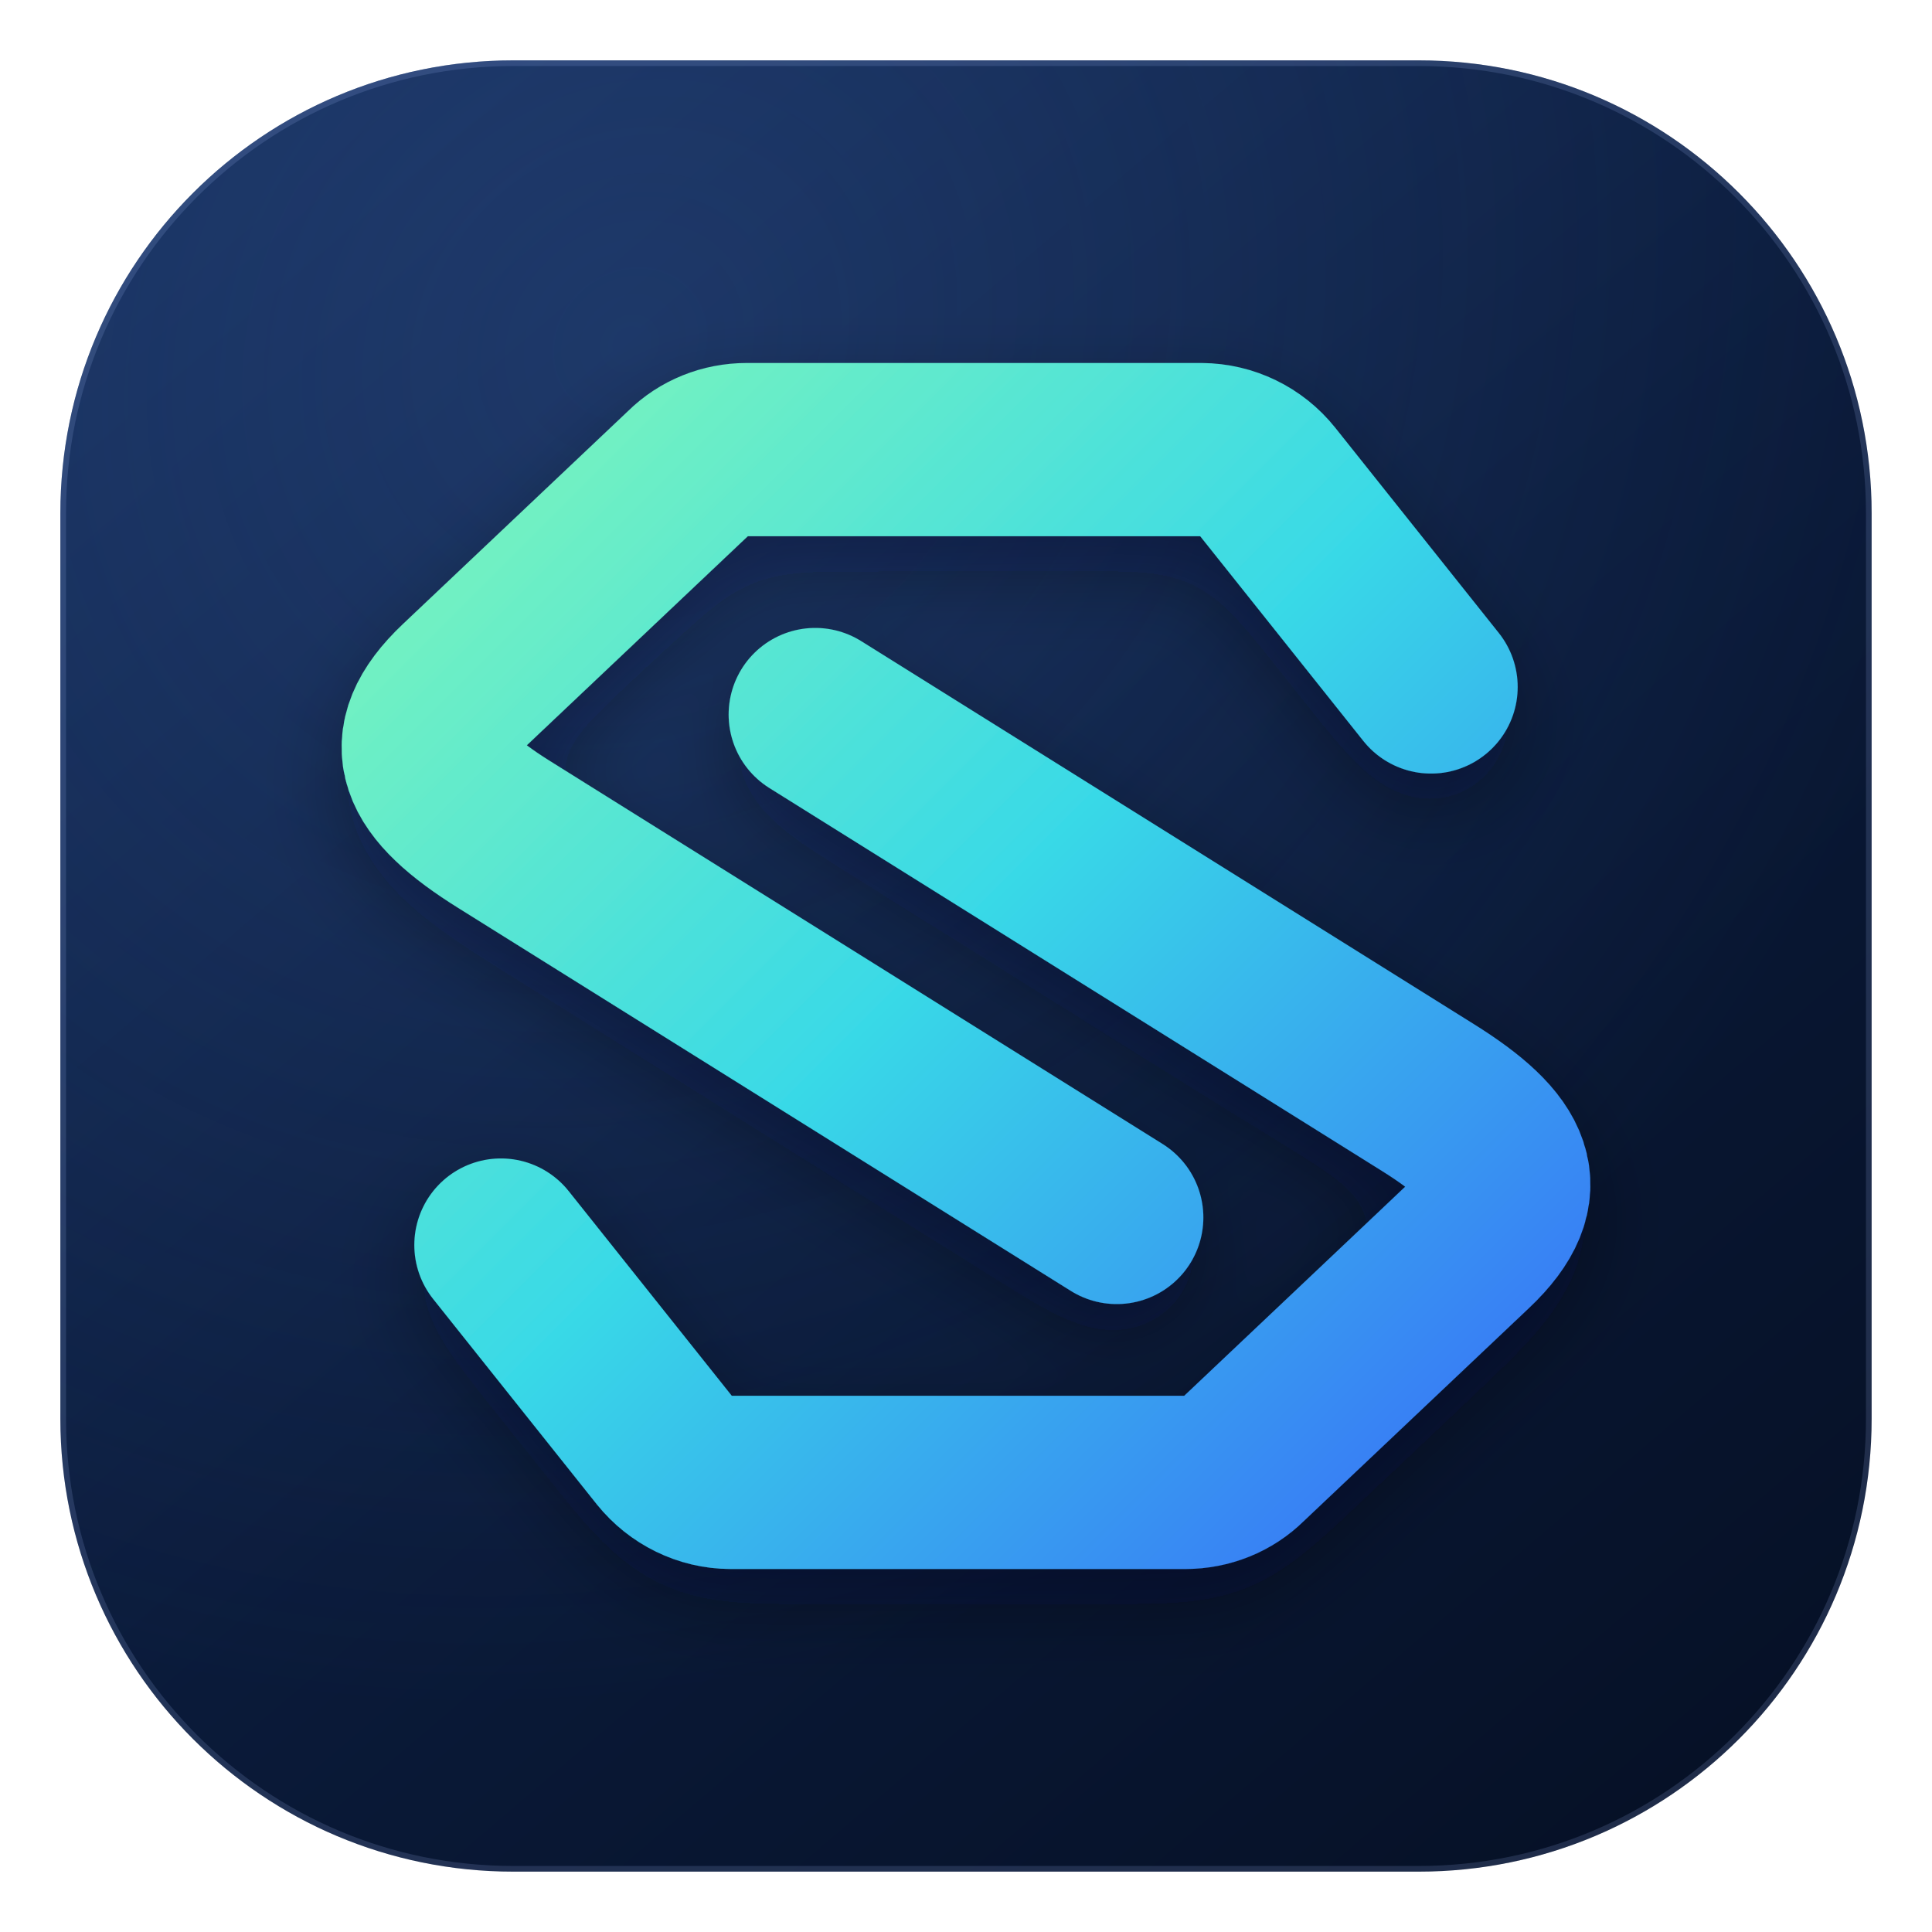
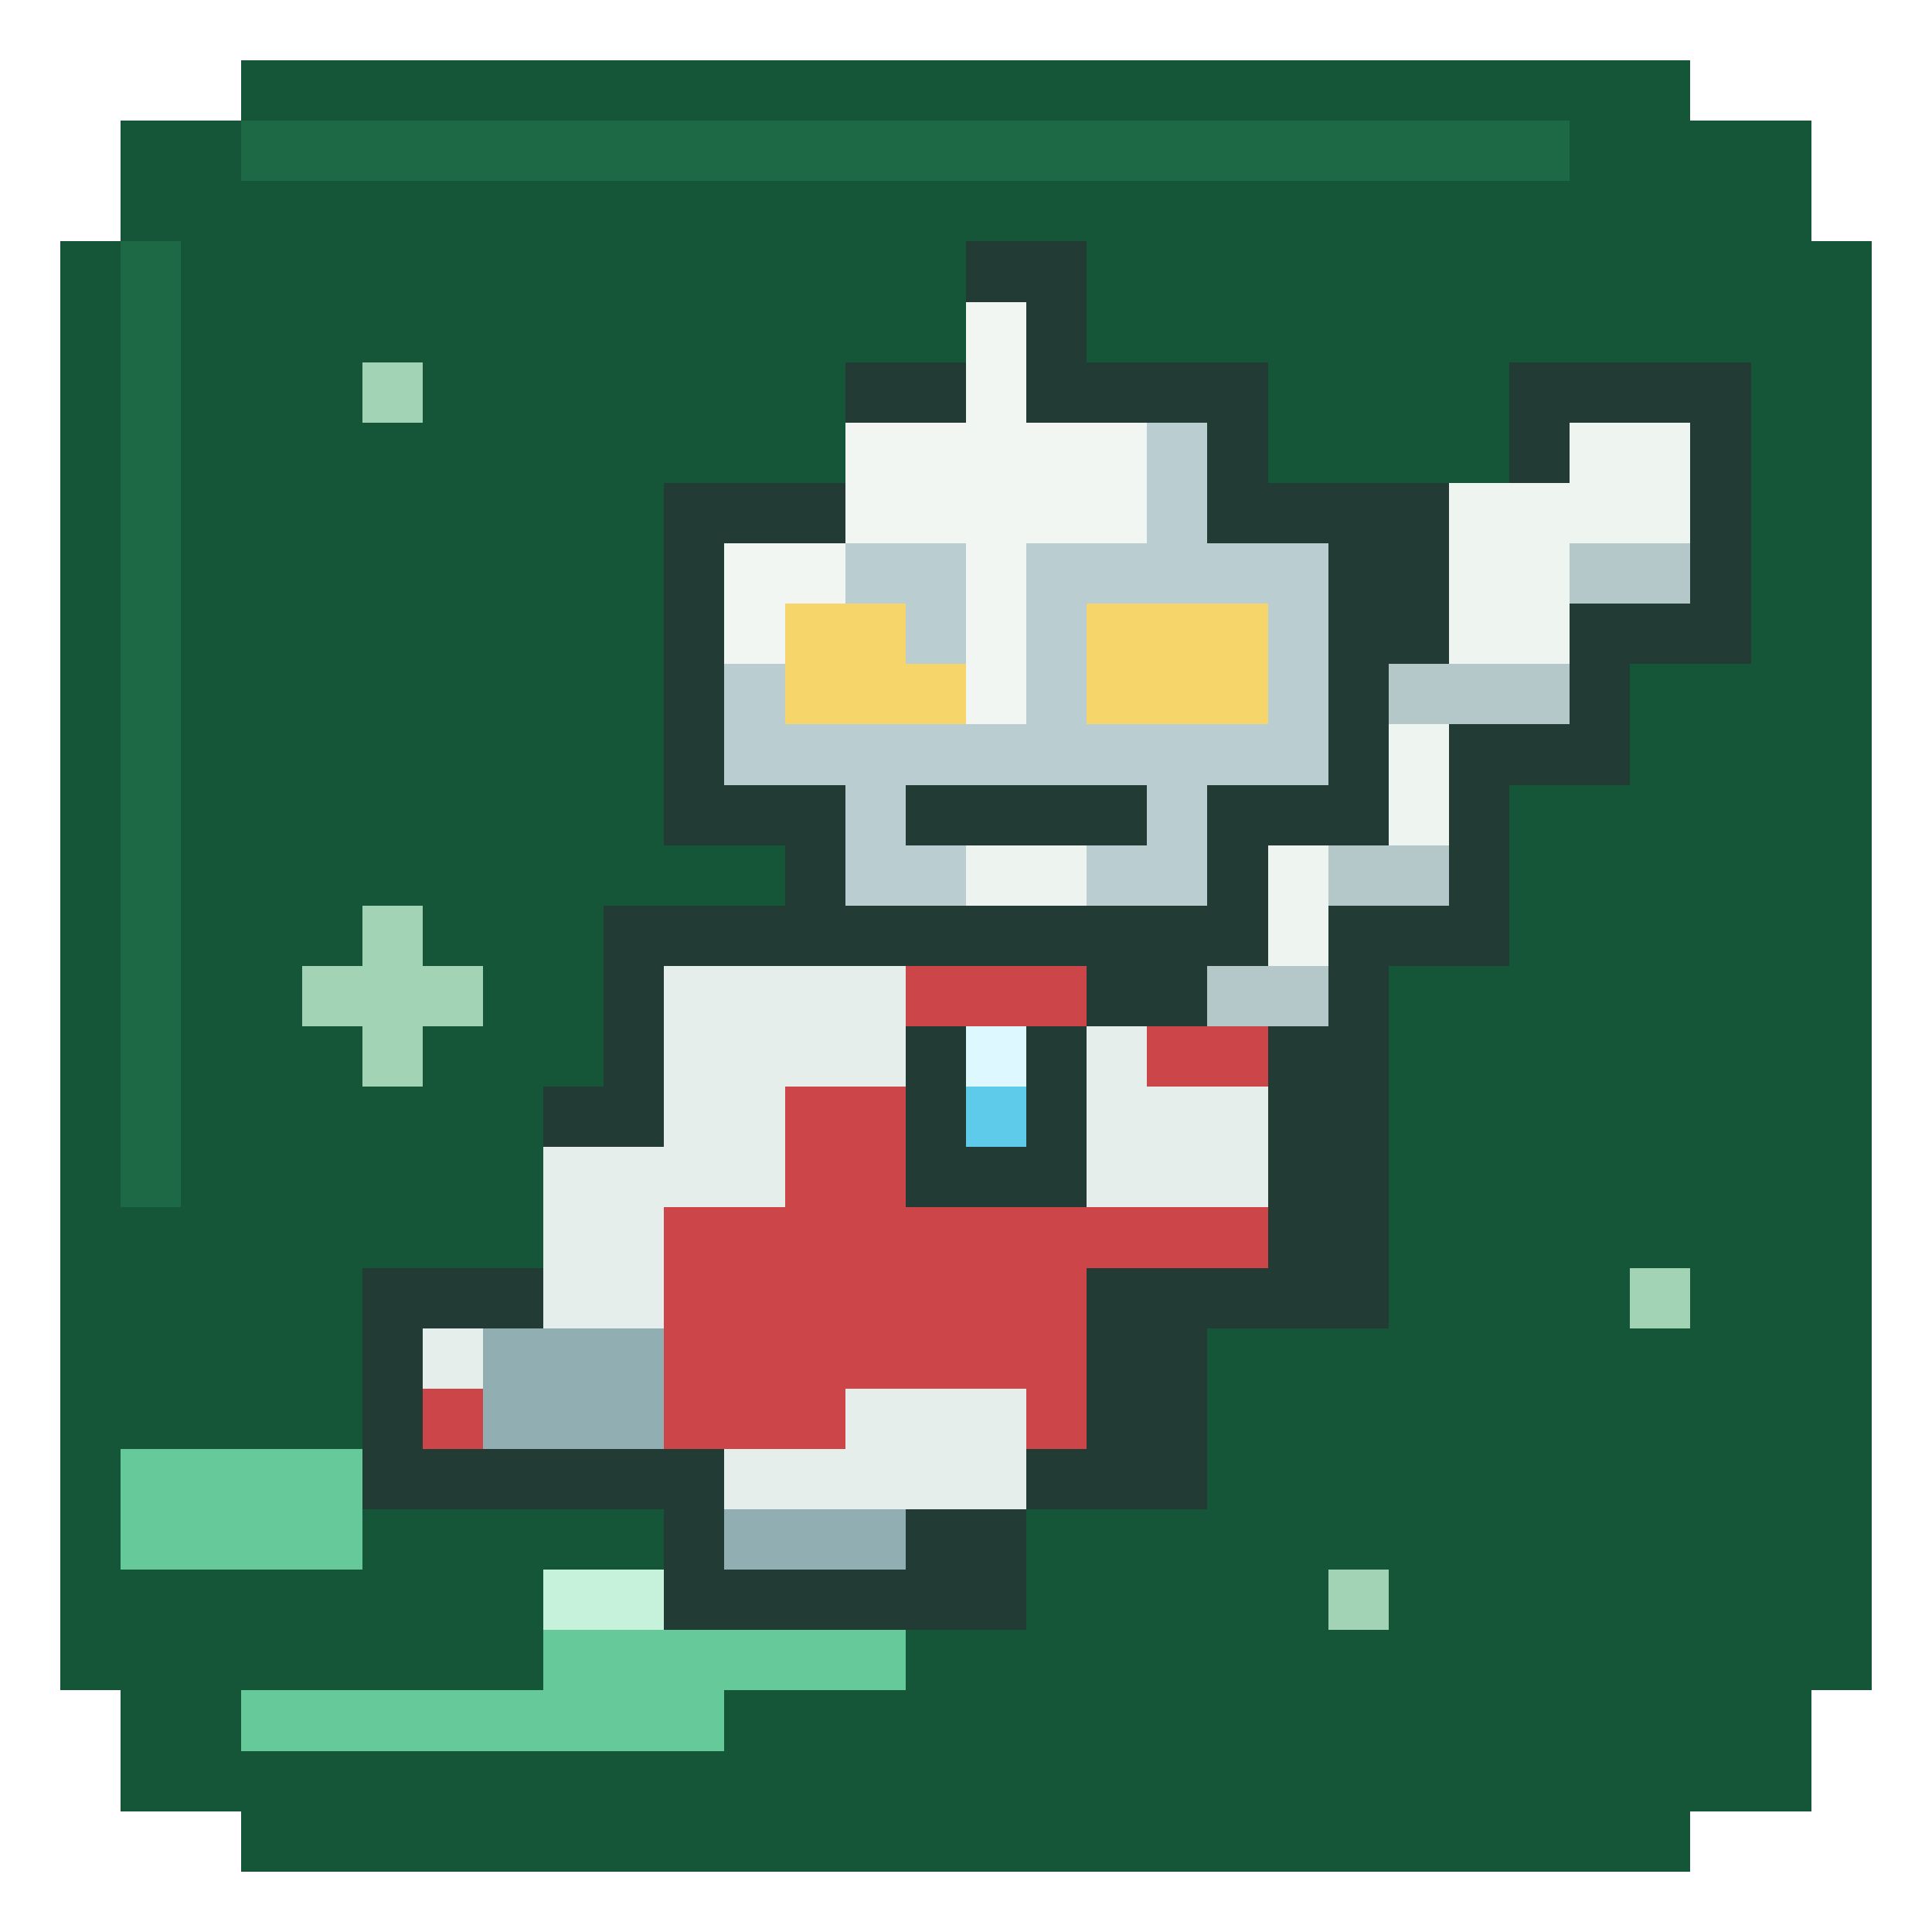
- <svg xmlns="http://www.w3.org/2000/svg" viewBox="0 0 512 512" role="img" aria-labelledby="title desc">
-   <defs>
-     <linearGradient id="s2a-bg" x1="72" y1="44" x2="442" y2="478" gradientUnits="userSpaceOnUse">
-       <stop stop-color="#142B56" />
-       <stop offset=".52" stop-color="#0A1A39" />
-       <stop offset="1" stop-color="#061127" />
-     </linearGradient>
-     <radialGradient id="s2a-ambient" cx="0" cy="0" r="1" gradientUnits="userSpaceOnUse" gradientTransform="translate(168 92) rotate(51) scale(342 382)">
-       <stop stop-color="#3E68B0" stop-opacity=".28" />
-       <stop offset="1" stop-color="#3E68B0" stop-opacity="0" />
-     </radialGradient>
-     <linearGradient id="s2a-brand" x1="4" y1="4" x2="20" y2="20" gradientUnits="userSpaceOnUse">
-       <stop stop-color="#79F4BD" />
-       <stop offset=".48" stop-color="#39D9E7" />
-       <stop offset="1" stop-color="#3875F6" />
-     </linearGradient>
-     <filter id="s2a-shadow" x="-25%" y="-25%" width="150%" height="165%" color-interpolation-filters="sRGB">
-       <feDropShadow dx="0" dy=".55" stdDeviation=".65" flood-color="#020817" flood-opacity=".34" />
-     </filter>
-   </defs>
-   <rect x="16" y="16" width="480" height="480" rx="120" fill="url(#s2a-bg)" />
-   <rect x="16" y="16" width="480" height="480" rx="120" fill="url(#s2a-ambient)" />
-   <rect x="16.75" y="16.75" width="478.5" height="478.5" rx="119.25" fill="none" stroke="#A5BFFF" stroke-opacity=".16" stroke-width="1.5" />
-   <g transform="translate(52 52) scale(17)" fill="none" stroke="url(#s2a-brand)" stroke-linecap="round" stroke-linejoin="round" stroke-width="2.7" filter="url(#s2a-shadow)">
-     <path d="m19.25 7.65-2.55-3.2a1.33 1.33 0 0 0-1.03-.5H8.58c-.34 0-.67.13-.91.37L4.15 7.65c-.93.88-.6 1.52.65 2.3l9.55 5.97" />
-     <path d="m4.75 16.35 2.55 3.2c.25.31.63.5 1.03.5h7.09c.34 0 .67-.13.91-.37l3.52-3.33c.93-.88.6-1.52-.65-2.3L9.65 8.08" />
+ <svg xmlns="http://www.w3.org/2000/svg" viewBox="0 0 64 64" role="img" aria-labelledby="title desc" shape-rendering="crispEdges">
+   <style>
+     .hero { animation: flight 2.8s ease-in-out infinite; }
+     .trail { animation: thrust 1.2s steps(3, end) infinite; }
+     .star { animation: drift 2.8s steps(4, end) infinite; }
+     @keyframes flight { 0%, 100% { transform: translate(0, 1px); } 50% { transform: translate(1px, -1px); } }
+     @keyframes thrust { 0%, 100% { opacity: .55; } 50% { opacity: 1; } }
+     @keyframes drift { 0%, 100% { transform: translate(0, 0); opacity: .7; } 50% { transform: translate(-2px, 2px); opacity: 1; } }
+     @media (prefers-reduced-motion: reduce) { .hero, .trail, .star { animation: none; } }
+   </style>
+   <path fill="#145637" d="M8 2h48v2h4v4h2v48h-2v4h-4v2H8v-2H4v-4H2V8h2V4h4z" />
+   <path fill="#1d6945" d="M8 4h44v2H8zM4 8h2v32H4z" />
+   <g class="star" fill="#a3d3b5">
+     <path d="M12 12h2v2h-2zM54 42h2v2h-2zM44 52h2v2h-2zM10 32h2v-2h2v2h2v2h-2v2h-2v-2h-2z" />
+   </g>
+   <g class="hero">
+     <g class="trail">
+       <path fill="#66c99a" d="M4 48h8v-2h6v-2h6v4h-6v2h-6v2H4zM8 56h10v-2h6v-2h6v4h-6v2H8z" />
+       <path fill="#c6f1da" d="M12 46h8v-2h4v2h-4v2h-8zM18 52h8v-2h4v2h-4v2h-8z" />
+     </g>
+     <path fill="#223b34" d="M38 28h4v-6h4v-6h4v-4h8v10h-4v4h-4v6h-4v6h-8z" />
+     <path fill="#b4c8ca" d="M40 28h4v-6h4v-6h4v-2h4v6h-4v4h-4v6h-4v4h-4z" />
+     <path fill="#eef5f1" d="M48 16h4v-2h4v4h-4v4h-4zM42 26h2v-2h4v4h-4v4h-2z" />
+     <path fill="#223b34" d="M20 30h14v-2h6v6h6v10h-6v6h-6v4H22v-4H12v-8h6v-6h2z" />
+     <path fill="#cc4548" d="M24 32h12v2h6v8h-6v6h-6v4h-6v-4H14v-4h8v-6h2z" />
+     <path fill="#e5eeea" d="M22 32h8v4h-4v4h-4v4h-6v2h-2v-2h4v-6h4zM32 34h6v2h4v4h-6v-2h-4zM28 46h6v4h-4v2h-6v-4h4z" />
+     <path fill="#91aeb3" d="M16 44h6v4h-6zM24 50h6v2h-6z" />
+     <path fill="#223b34" d="M28 12h4V8h4v4h6v4h4v12h-4v4H26v-4h-4V16h6z" />
+     <path fill="#bacdd0" d="M28 14h4v-4h2v4h6v4h4v8h-4v4H28v-4h-4V18h4z" />
+     <path fill="#f2f6f2" d="M28 14h4v4h-4v4h-4v-4h4zM34 14h4v4h-4zM32 10h2v14h-2z" />
+     <path fill="#f6d66b" d="M26 20h4v2h2v2h-6zM36 20h6v4h-6z" />
+     <path fill="#223b34" d="M30 26h8v2h-8z" />
+     <path fill="#edf4f0" d="M32 28h4v2h-4z" />
+     <path fill="#223b34" d="M30 34h6v6h-6z" />
+     <path fill="#5fcbeb" d="M32 34h2v4h-2z" />
+     <path fill="#def8ff" d="M32 34h2v2h-2z" />
  </g>
</svg>
